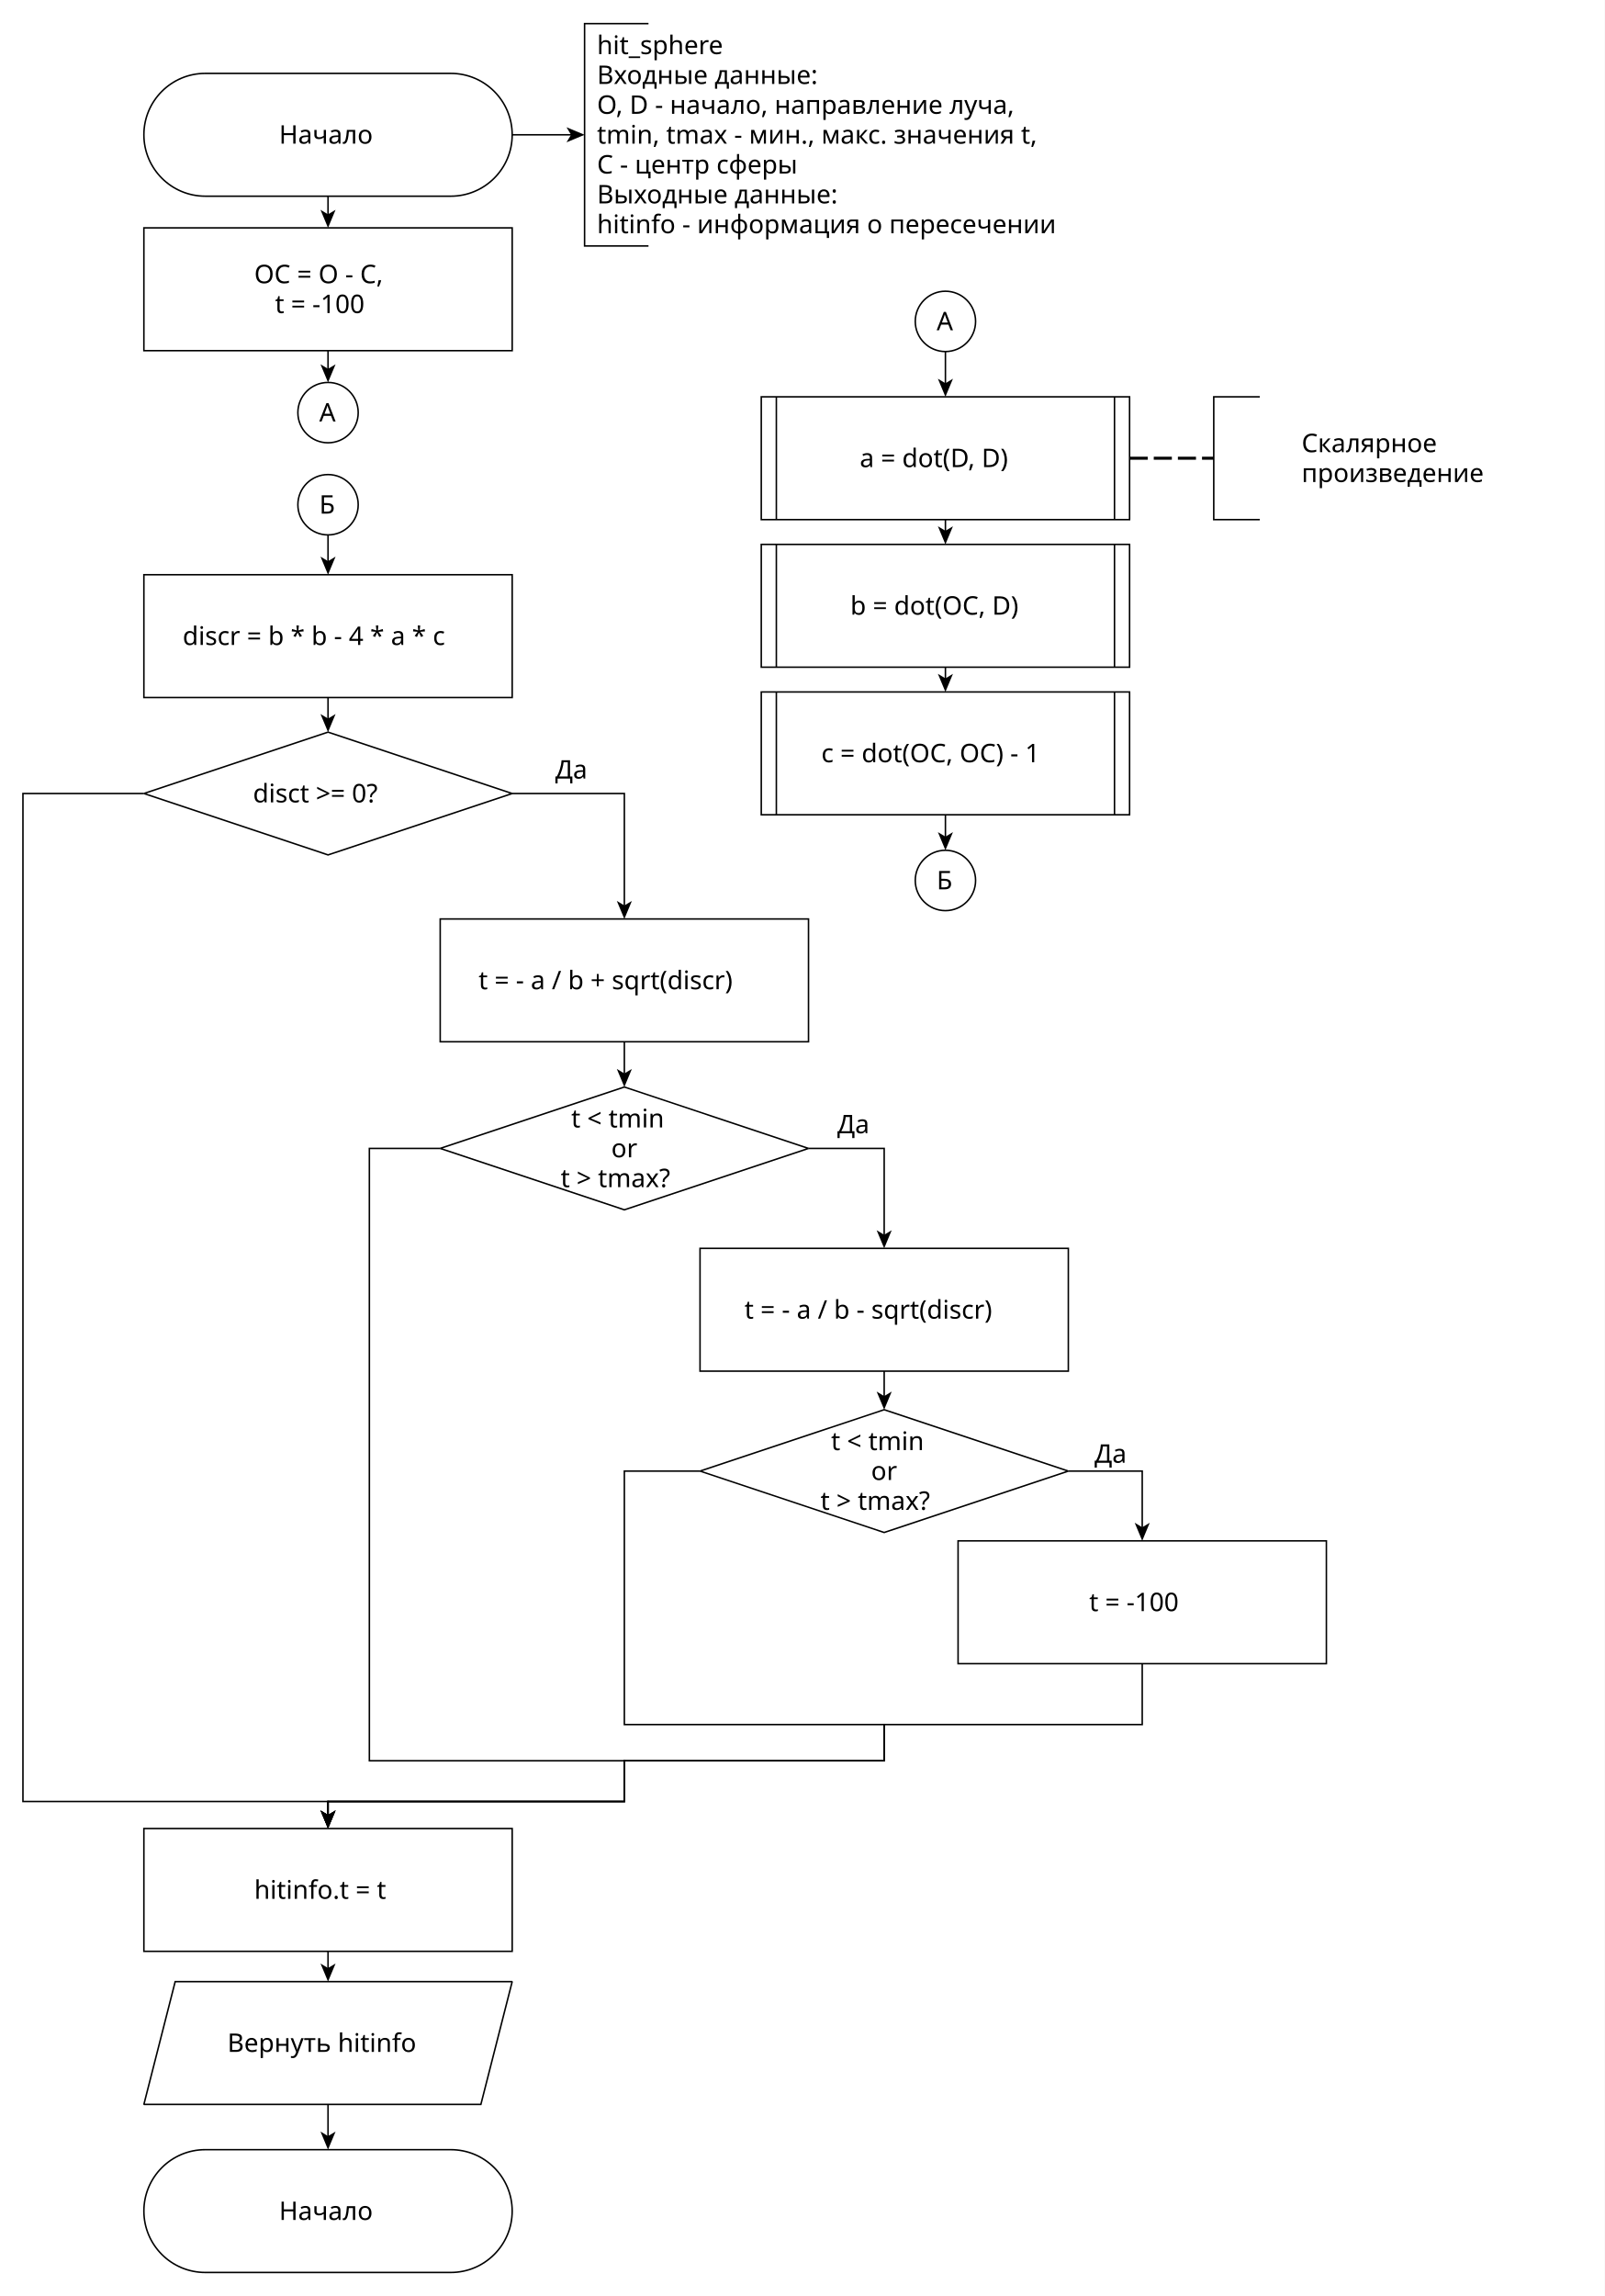
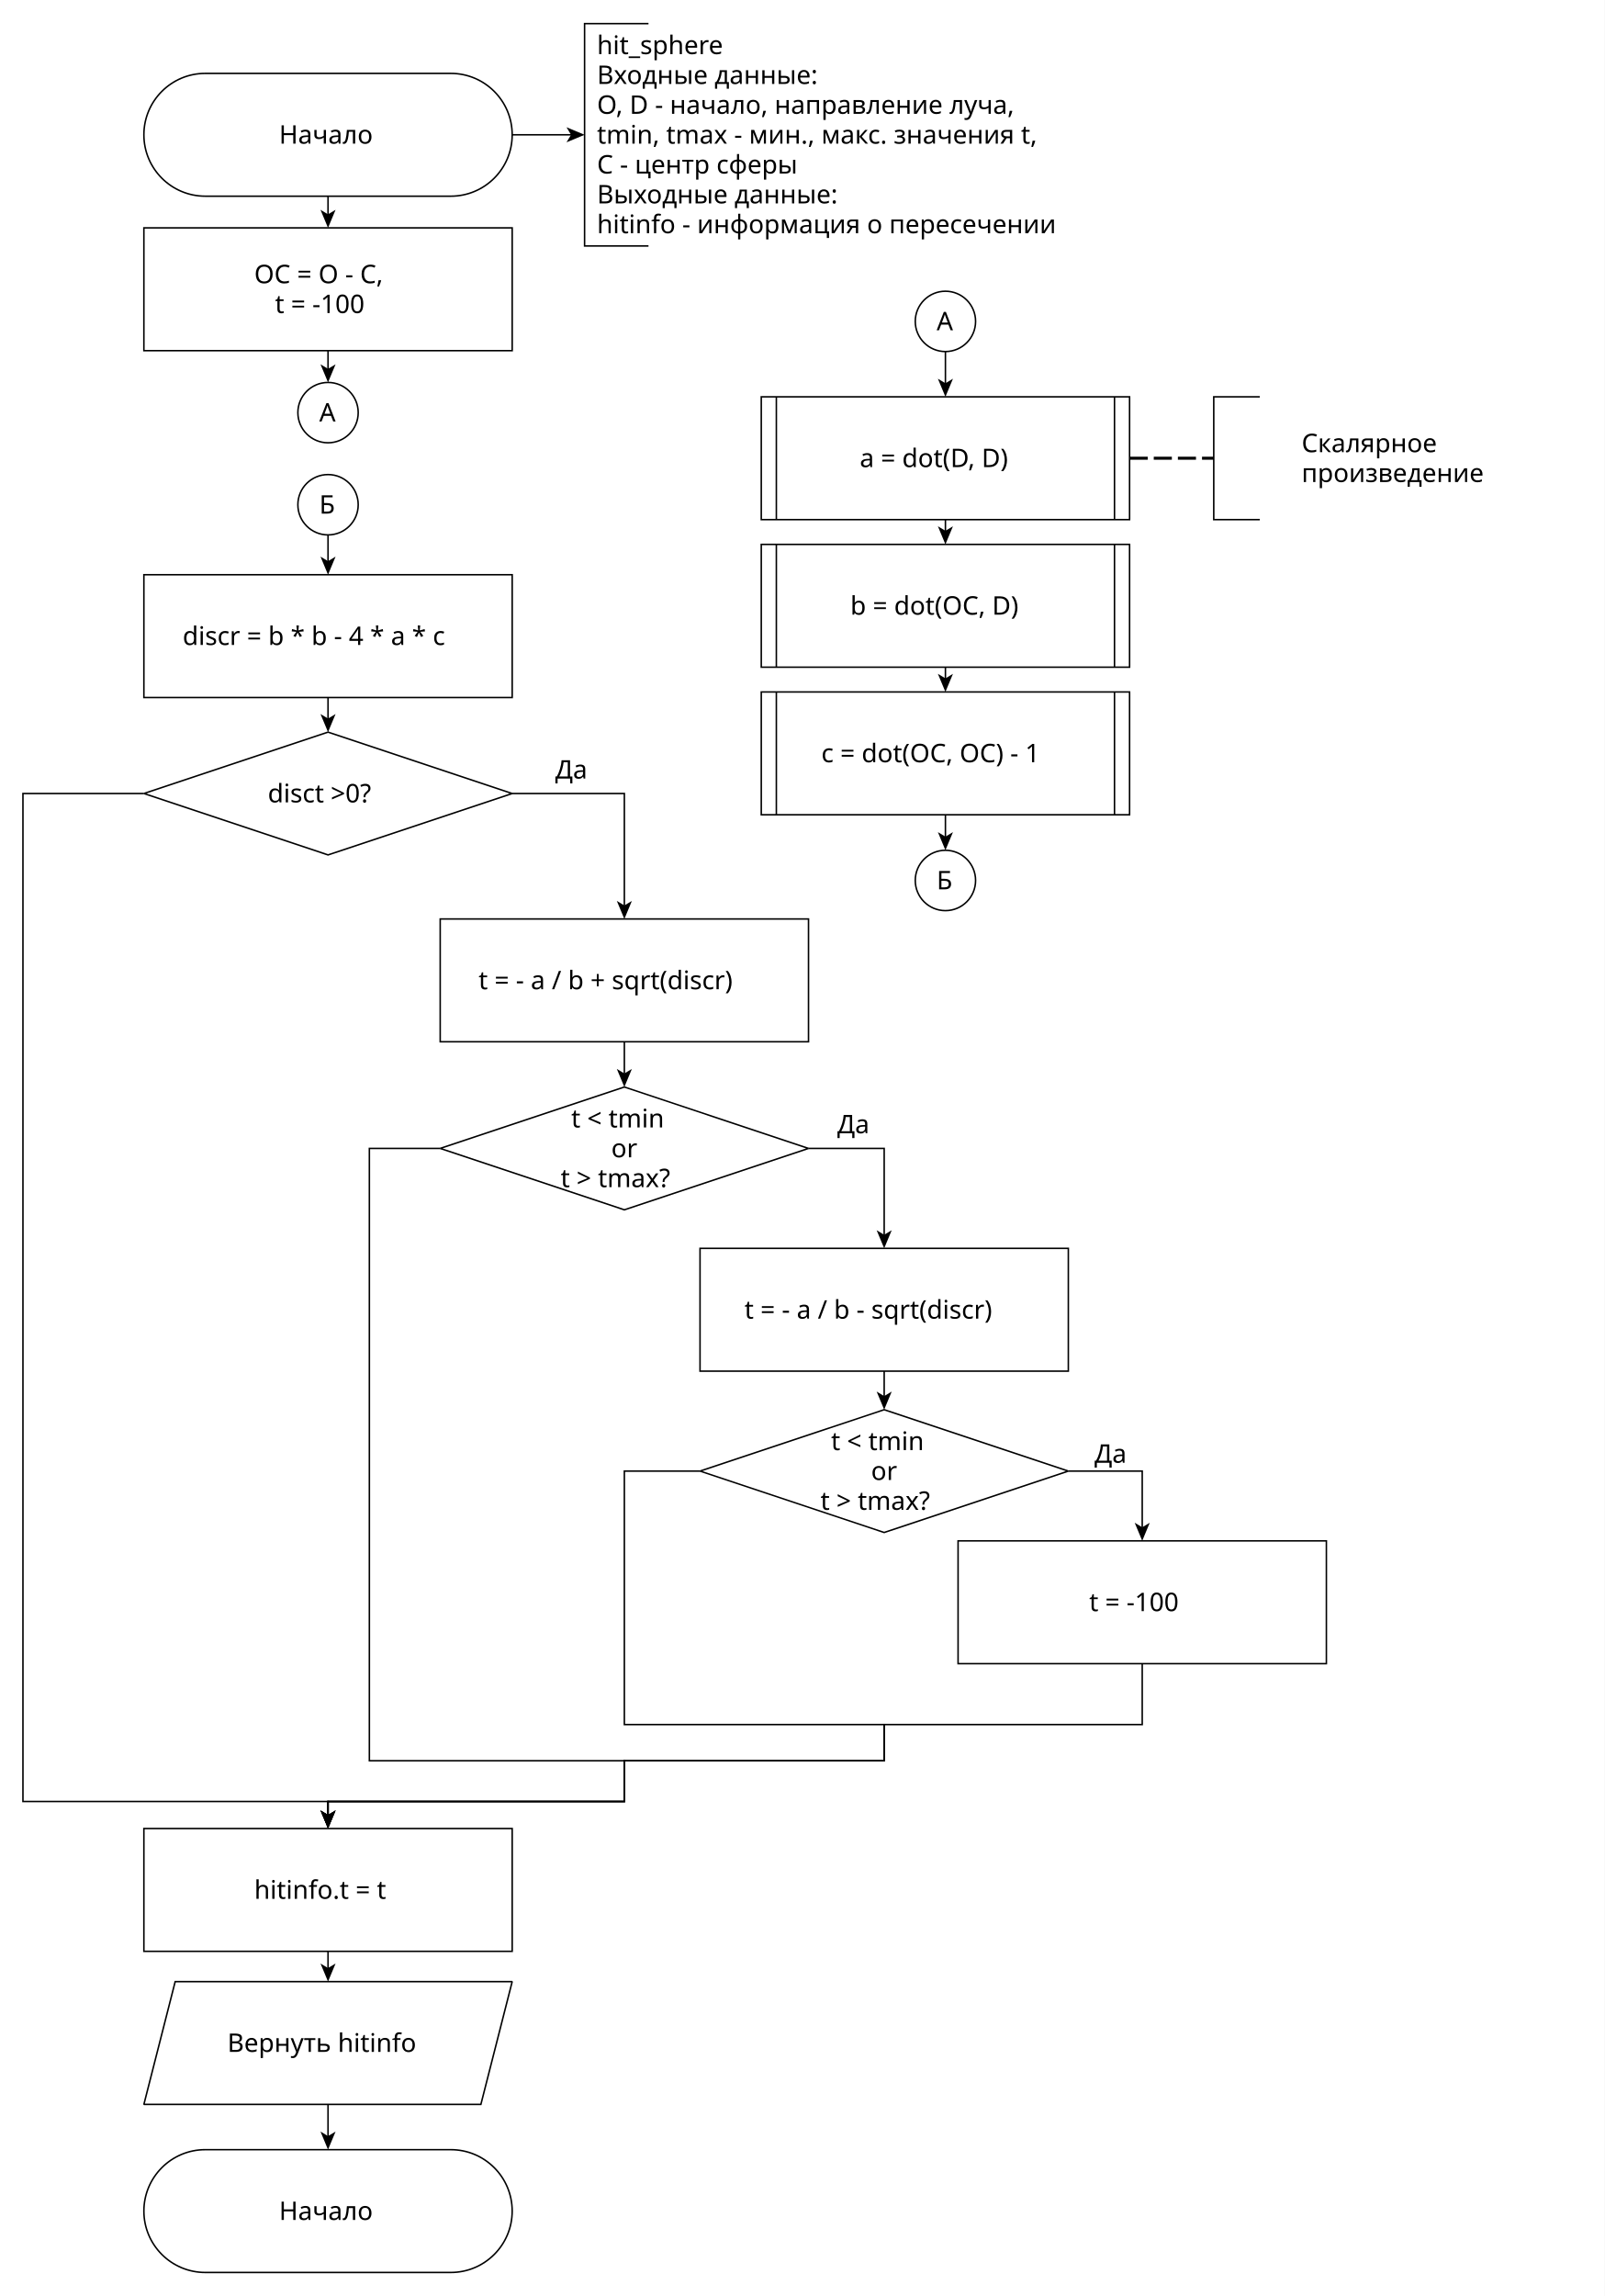
<svg xmlns="http://www.w3.org/2000/svg" fill-opacity="1" color-rendering="auto" color-interpolation="auto" text-rendering="auto" stroke="black" stroke-linecap="square" width="1064" stroke-miterlimit="10" shape-rendering="auto" stroke-opacity="1" fill="black" stroke-dasharray="none" font-weight="normal" stroke-width="1" height="1522" font-family="'Dialog'" font-style="normal" stroke-linejoin="miter" font-size="12px" stroke-dashoffset="0" image-rendering="auto">
  <defs id="genericDefs" />
  <g>
    <defs id="defs1">
      <clipPath clipPathUnits="userSpaceOnUse" id="clipPath1">
        <path d="M0 0 L1064 0 L1064 1522 L0 1522 L0 0 Z" />
      </clipPath>
      <clipPath clipPathUnits="userSpaceOnUse" id="clipPath2">
        <path d="M521 44 L1585 44 L1585 1566 L521 1566 L521 44 Z" />
      </clipPath>
    </defs>
    <g fill="white" text-rendering="geometricPrecision" shape-rendering="geometricPrecision" transform="translate(-521,-44)" stroke="white">
      <rect x="521" width="1064" height="1522" y="44" clip-path="url(#clipPath2)" stroke="none" />
    </g>
    <g text-rendering="geometricPrecision" stroke-miterlimit="1.45" shape-rendering="geometricPrecision" transform="matrix(1,0,0,1,-521,-44)" stroke-linecap="butt">
      <rect x="616.4" y="92.65" clip-path="url(#clipPath2)" fill="none" width="244.2" rx="40.7" ry="40.7" height="81.4" />
      <text x="706.036" font-size="17px" y="139.235" clip-path="url(#clipPath2)" font-family="sans-serif" stroke="none" xml:space="preserve">Начало</text>
    </g>
    <g text-rendering="geometricPrecision" stroke-miterlimit="1.45" shape-rendering="geometricPrecision" transform="matrix(1,0,0,1,-521,-44)" stroke-linecap="butt">
      <path fill="none" d="M950.975 59.65 L908.6 59.65 L908.6 207.05 L950.975 207.05" clip-path="url(#clipPath2)" />
      <text x="916.841" font-size="17px" y="79.868" clip-path="url(#clipPath2)" font-family="sans-serif" stroke="none" xml:space="preserve">hit_sphere</text>
      <text x="916.841" font-size="17px" y="99.657" clip-path="url(#clipPath2)" font-family="sans-serif" stroke="none" xml:space="preserve">Входные данные:</text>
      <text x="916.841" font-size="17px" y="119.446" clip-path="url(#clipPath2)" font-family="sans-serif" stroke="none" xml:space="preserve">O, D - начало, направление луча,</text>
      <text x="916.841" font-size="17px" y="139.235" clip-path="url(#clipPath2)" font-family="sans-serif" stroke="none" xml:space="preserve">tmin, tmax - мин., макс. значения t,</text>
      <text x="916.841" font-size="17px" y="159.024" clip-path="url(#clipPath2)" font-family="sans-serif" stroke="none" xml:space="preserve">C - центр сферы</text>
      <text x="916.841" font-size="17px" y="178.813" clip-path="url(#clipPath2)" font-family="sans-serif" stroke="none" xml:space="preserve">Выходные данные:</text>
      <text x="916.841" font-size="17px" y="198.602" clip-path="url(#clipPath2)" font-family="sans-serif" stroke="none" xml:space="preserve">hitinfo - информация о пересечении</text>
    </g>
    <g text-rendering="geometricPrecision" stroke-miterlimit="1.45" shape-rendering="geometricPrecision" transform="matrix(1,0,0,1,-521,-44)" stroke-linecap="butt">
      <path fill="none" d="M616.4 195.05 L860.6 195.05 L860.6 276.45 L616.4 276.45 Z" clip-path="url(#clipPath2)" />
      <text x="689.55" font-size="17px" y="231.741" clip-path="url(#clipPath2)" font-family="sans-serif" stroke="none" xml:space="preserve">OC = O - C,</text>
      <text x="703.35" font-size="17px" y="251.53" clip-path="url(#clipPath2)" font-family="sans-serif" stroke="none" xml:space="preserve">t = -100</text>
    </g>
    <g text-rendering="geometricPrecision" stroke-miterlimit="1.45" shape-rendering="geometricPrecision" transform="matrix(1,0,0,1,-521,-44)" stroke-linecap="butt">
      <rect fill="none" x="1025.755" width="244.2" height="81.4" y="307.05" clip-path="url(#clipPath2)" />
      <path fill="none" d="M1035.755 307.05 L1035.755 388.45 M1259.955 307.05 L1259.955 388.45 M1035.755 307.05 Z" clip-path="url(#clipPath2)" />
      <text x="1091.066" font-size="17px" y="353.635" clip-path="url(#clipPath2)" font-family="sans-serif" stroke="none" xml:space="preserve">a = dot(D, D)</text>
    </g>
    <g text-rendering="geometricPrecision" stroke-miterlimit="1.45" shape-rendering="geometricPrecision" transform="matrix(1,0,0,1,-521,-44)" stroke-linecap="butt">
      <rect fill="none" x="1025.755" width="244.2" height="81.4" y="404.875" clip-path="url(#clipPath2)" />
      <path fill="none" d="M1035.755 404.875 L1035.755 486.275 M1259.955 404.875 L1259.955 486.275 M1035.755 404.875 Z" clip-path="url(#clipPath2)" />
      <text x="1084.799" font-size="17px" y="451.46" clip-path="url(#clipPath2)" font-family="sans-serif" stroke="none" xml:space="preserve">b = dot(OC, D)</text>
    </g>
    <g text-rendering="geometricPrecision" stroke-miterlimit="1.45" shape-rendering="geometricPrecision" transform="matrix(1,0,0,1,-521,-44)" stroke-linecap="butt">
      <rect fill="none" x="1025.755" width="244.2" height="81.4" y="502.7" clip-path="url(#clipPath2)" />
      <path fill="none" d="M1035.755 502.7 L1035.755 584.1 M1259.955 502.7 L1259.955 584.1 M1035.755 502.7 Z" clip-path="url(#clipPath2)" />
      <text x="1065.561" font-size="17px" y="549.285" clip-path="url(#clipPath2)" font-family="sans-serif" stroke="none" xml:space="preserve">c = dot(OC, OC) - 1</text>
    </g>
    <g text-rendering="geometricPrecision" stroke-miterlimit="1.45" shape-rendering="geometricPrecision" transform="matrix(1,0,0,1,-521,-44)" stroke-linecap="butt">
      <path fill="none" d="M1356.293 307.05 L1325.768 307.05 L1325.768 388.45 L1356.293 388.45" clip-path="url(#clipPath2)" />
      <text x="1384.014" font-size="17px" y="343.741" clip-path="url(#clipPath2)" font-family="sans-serif" stroke="none" xml:space="preserve">Скалярное</text>
      <text x="1384.014" font-size="17px" y="363.53" clip-path="url(#clipPath2)" font-family="sans-serif" stroke="none" xml:space="preserve">произведение</text>
    </g>
    <g text-rendering="geometricPrecision" stroke-miterlimit="1.45" shape-rendering="geometricPrecision" transform="matrix(1,0,0,1,-521,-44)" stroke-linecap="butt">
      <path fill="none" d="M616.4 424.975 L860.6 424.975 L860.6 506.375 L616.4 506.375 Z" clip-path="url(#clipPath2)" />
      <text x="642.107" font-size="17px" y="471.56" clip-path="url(#clipPath2)" font-family="sans-serif" stroke="none" xml:space="preserve">discr = b * b - 4 * a * c</text>
    </g>
    <g text-rendering="geometricPrecision" stroke-miterlimit="1.45" shape-rendering="geometricPrecision" transform="matrix(1,0,0,1,-521,-44)" stroke-linecap="butt">
      <path fill="none" d="M738.5 529.316 L860.6 570.016 L738.5 610.716 L616.4 570.016 Z" clip-path="url(#clipPath2)" />
-       <text x="688.741" font-size="17px" y="575.902" clip-path="url(#clipPath2)" font-family="sans-serif" stroke="none" xml:space="preserve">disct &gt;= 0?</text>
+       <text x="698.565" font-size="17px" y="575.902" clip-path="url(#clipPath2)" font-family="sans-serif" stroke="none" xml:space="preserve">disct &gt;0?</text>
    </g>
    <g text-rendering="geometricPrecision" stroke-miterlimit="1.45" shape-rendering="geometricPrecision" transform="matrix(1,0,0,1,-521,-44)" stroke-linecap="butt">
      <path fill="none" d="M812.874 653.175 L1057.074 653.175 L1057.074 734.575 L812.874 734.575 Z" clip-path="url(#clipPath2)" />
      <text x="838.312" font-size="17px" y="699.76" clip-path="url(#clipPath2)" font-family="sans-serif" stroke="none" xml:space="preserve">t = - a / b + sqrt(discr)</text>
    </g>
    <g text-rendering="geometricPrecision" stroke-miterlimit="1.45" shape-rendering="geometricPrecision" transform="matrix(1,0,0,1,-521,-44)" stroke-linecap="butt">
      <path fill="none" d="M934.974 764.575 L1057.074 805.275 L934.974 845.975 L812.874 805.275 Z" clip-path="url(#clipPath2)" />
      <text x="899.754" font-size="17px" y="791.371" clip-path="url(#clipPath2)" font-family="sans-serif" stroke="none" xml:space="preserve">t &lt; tmin</text>
      <text x="926.279" font-size="17px" y="811.16" clip-path="url(#clipPath2)" font-family="sans-serif" stroke="none" xml:space="preserve">or</text>
      <text x="892.752" font-size="17px" y="830.949" clip-path="url(#clipPath2)" font-family="sans-serif" stroke="none" xml:space="preserve">t &gt; tmax?</text>
    </g>
    <g text-rendering="geometricPrecision" stroke-miterlimit="1.45" shape-rendering="geometricPrecision" transform="matrix(1,0,0,1,-521,-44)" stroke-linecap="butt">
      <path fill="none" d="M985.148 871.525 L1229.348 871.525 L1229.348 952.925 L985.148 952.925 Z" clip-path="url(#clipPath2)" />
      <text x="1014.64" font-size="17px" y="918.11" clip-path="url(#clipPath2)" font-family="sans-serif" stroke="none" xml:space="preserve">t = - a / b - sqrt(discr)</text>
    </g>
    <g text-rendering="geometricPrecision" stroke-miterlimit="1.45" shape-rendering="geometricPrecision" transform="matrix(1,0,0,1,-521,-44)" stroke-linecap="butt">
      <path fill="none" d="M1107.248 978.475 L1229.348 1019.175 L1107.248 1059.875 L985.148 1019.175 Z" clip-path="url(#clipPath2)" />
      <text x="1072.028" font-size="17px" y="1005.271" clip-path="url(#clipPath2)" font-family="sans-serif" stroke="none" xml:space="preserve">t &lt; tmin</text>
      <text x="1098.553" font-size="17px" y="1025.06" clip-path="url(#clipPath2)" font-family="sans-serif" stroke="none" xml:space="preserve">or</text>
      <text x="1065.026" font-size="17px" y="1044.849" clip-path="url(#clipPath2)" font-family="sans-serif" stroke="none" xml:space="preserve">t &gt; tmax?</text>
    </g>
    <g text-rendering="geometricPrecision" stroke-miterlimit="1.45" shape-rendering="geometricPrecision" transform="matrix(1,0,0,1,-521,-44)" stroke-linecap="butt">
      <path fill="none" d="M637.157 1357.595 L860.6 1357.595 L839.843 1438.995 L616.4 1438.995 Z" clip-path="url(#clipPath2)" />
      <text x="671.77" font-size="17px" y="1404.18" clip-path="url(#clipPath2)" font-family="sans-serif" stroke="none" xml:space="preserve">Вернуть hitinfo</text>
    </g>
    <g text-rendering="geometricPrecision" stroke-miterlimit="1.45" shape-rendering="geometricPrecision" transform="matrix(1,0,0,1,-521,-44)" stroke-linecap="butt">
      <path fill="none" d="M1156.244 1065.425 L1400.445 1065.425 L1400.445 1146.825 L1156.244 1146.825 Z" clip-path="url(#clipPath2)" />
      <text x="1243.195" font-size="17px" y="1112.01" clip-path="url(#clipPath2)" font-family="sans-serif" stroke="none" xml:space="preserve">t = -100</text>
    </g>
    <g text-rendering="geometricPrecision" stroke-miterlimit="1.45" shape-rendering="geometricPrecision" transform="matrix(1,0,0,1,-521,-44)" stroke-linecap="butt">
      <circle fill="none" r="20" clip-path="url(#clipPath2)" cx="1147.855" cy="257.05" />
      <text x="1142.041" font-size="17px" y="262.935" clip-path="url(#clipPath2)" font-family="sans-serif" stroke="none" xml:space="preserve">A</text>
    </g>
    <g text-rendering="geometricPrecision" stroke-miterlimit="1.45" shape-rendering="geometricPrecision" transform="matrix(1,0,0,1,-521,-44)" stroke-linecap="butt">
      <circle fill="none" r="20" clip-path="url(#clipPath2)" cx="1147.855" cy="627.65" />
      <text x="1142.024" font-size="17px" y="633.535" clip-path="url(#clipPath2)" font-family="sans-serif" stroke="none" xml:space="preserve">Б</text>
    </g>
    <g text-rendering="geometricPrecision" stroke-miterlimit="1.45" shape-rendering="geometricPrecision" transform="matrix(1,0,0,1,-521,-44)" stroke-linecap="butt">
      <circle fill="none" r="20" clip-path="url(#clipPath2)" cx="738.5" cy="317.519" />
      <text x="732.685" font-size="17px" y="323.404" clip-path="url(#clipPath2)" font-family="sans-serif" stroke="none" xml:space="preserve">A</text>
    </g>
    <g text-rendering="geometricPrecision" stroke-miterlimit="1.45" shape-rendering="geometricPrecision" transform="matrix(1,0,0,1,-521,-44)" stroke-linecap="butt">
      <circle fill="none" r="20" clip-path="url(#clipPath2)" cx="738.5" cy="378.587" />
      <text x="732.669" font-size="17px" y="384.473" clip-path="url(#clipPath2)" font-family="sans-serif" stroke="none" xml:space="preserve">Б</text>
    </g>
    <g text-rendering="geometricPrecision" stroke-miterlimit="1.45" shape-rendering="geometricPrecision" transform="matrix(1,0,0,1,-521,-44)" stroke-linecap="butt">
      <rect x="616.4" y="1468.995" clip-path="url(#clipPath2)" fill="none" width="244.2" rx="40.7" ry="40.7" height="81.4" />
      <text x="706.036" font-size="17px" y="1515.58" clip-path="url(#clipPath2)" font-family="sans-serif" stroke="none" xml:space="preserve">Начало</text>
    </g>
    <g text-rendering="geometricPrecision" stroke-miterlimit="1.45" shape-rendering="geometricPrecision" transform="matrix(1,0,0,1,-521,-44)" stroke-linecap="butt">
      <path fill="none" d="M616.4 1256.116 L860.6 1256.116 L860.6 1337.516 L616.4 1337.516 Z" clip-path="url(#clipPath2)" />
      <text x="689.583" font-size="17px" y="1302.701" clip-path="url(#clipPath2)" font-family="sans-serif" stroke="none" xml:space="preserve">hitinfo.t = t</text>
    </g>
    <g text-rendering="geometricPrecision" stroke-miterlimit="1.45" shape-rendering="geometricPrecision" transform="matrix(1,0,0,1,-521,-44)" stroke-linecap="butt">
      <path fill="none" d="M860.585 133.35 L900.618 133.35" clip-path="url(#clipPath2)" />
    </g>
    <g text-rendering="geometricPrecision" stroke-miterlimit="1.45" shape-rendering="geometricPrecision" transform="matrix(1,0,0,1,-521,-44)" stroke-linecap="butt">
      <path d="M908.618 133.35 L896.618 128.35 L899.618 133.35 L896.618 138.35 Z" stroke="none" clip-path="url(#clipPath2)" />
      <path fill="none" d="M738.5 174 L738.5 187.076" clip-path="url(#clipPath2)" />
      <path d="M738.5 195.076 L743.5 183.076 L738.5 186.076 L733.5 183.076 Z" clip-path="url(#clipPath2)" stroke="none" />
      <path fill="none" d="M1147.855 388.495 L1147.855 396.855" clip-path="url(#clipPath2)" />
      <path d="M1147.855 404.855 L1152.855 392.855 L1147.855 395.855 L1142.855 392.855 Z" clip-path="url(#clipPath2)" stroke="none" />
      <path fill="none" d="M1147.855 486.32 L1147.855 494.68" clip-path="url(#clipPath2)" />
      <path d="M1147.855 502.68 L1152.855 490.68 L1147.855 493.68 L1142.855 490.68 Z" clip-path="url(#clipPath2)" stroke="none" />
      <path fill="none" stroke-dasharray="12,4" d="M1269.992 347.75 L1325.795 347.75" stroke-width="2" clip-path="url(#clipPath2)" />
      <path fill="none" d="M738.5 506.357 L738.5 521.328" clip-path="url(#clipPath2)" />
      <path d="M738.5 529.328 L743.5 517.328 L738.5 520.328 L733.5 517.328 Z" clip-path="url(#clipPath2)" stroke="none" />
      <path fill="none" d="M860.577 570.016 L934.974 570.016 L934.974 645.204" clip-path="url(#clipPath2)" />
      <path d="M934.974 653.204 L939.974 641.204 L934.974 644.204 L929.974 641.204 Z" clip-path="url(#clipPath2)" stroke="none" />
      <text x="889.136" font-size="17px" y="560.088" clip-path="url(#clipPath2)" font-family="sans-serif" stroke="none" xml:space="preserve">Да</text>
      <path fill="none" d="M934.974 734.589 L934.974 756.582" clip-path="url(#clipPath2)" />
      <path d="M934.974 764.582 L939.974 752.582 L934.974 755.582 L929.974 752.582 Z" clip-path="url(#clipPath2)" stroke="none" />
      <path fill="none" d="M1057.072 805.275 L1107.248 805.275 L1107.248 863.518" clip-path="url(#clipPath2)" />
      <path d="M1107.248 871.518 L1112.248 859.518 L1107.248 862.518 L1102.248 859.518 Z" clip-path="url(#clipPath2)" stroke="none" />
      <text x="1076.171" font-size="17px" y="795.233" clip-path="url(#clipPath2)" font-family="sans-serif" stroke="none" xml:space="preserve">Да</text>
      <path fill="none" d="M1107.248 952.932 L1107.248 970.452" clip-path="url(#clipPath2)" />
      <path d="M1107.248 978.452 L1112.248 966.452 L1107.248 969.452 L1102.248 966.452 Z" clip-path="url(#clipPath2)" stroke="none" />
      <path fill="none" d="M1229.346 1019.175 L1278.344 1019.175 L1278.344 1057.41" clip-path="url(#clipPath2)" />
      <path d="M1278.344 1065.41 L1283.344 1053.41 L1278.344 1056.41 L1273.344 1053.41 Z" clip-path="url(#clipPath2)" stroke="none" />
      <text x="1246.703" font-size="17px" y="1013.642" clip-path="url(#clipPath2)" font-family="sans-serif" stroke="none" xml:space="preserve">Да</text>
      <path fill="none" d="M1147.855 277.063 L1147.855 299.048" clip-path="url(#clipPath2)" />
      <path d="M1147.855 307.048 L1152.855 295.048 L1147.855 298.048 L1142.855 295.048 Z" clip-path="url(#clipPath2)" stroke="none" />
      <path fill="none" d="M1147.855 584.085 L1147.855 599.612" clip-path="url(#clipPath2)" />
      <path d="M1147.855 607.612 L1152.855 595.612 L1147.855 598.612 L1142.855 595.612 Z" clip-path="url(#clipPath2)" stroke="none" />
      <path fill="none" d="M738.5 276.435 L738.5 289.498" clip-path="url(#clipPath2)" />
      <path d="M738.5 297.498 L743.5 285.498 L738.5 288.498 L733.5 285.498 Z" clip-path="url(#clipPath2)" stroke="none" />
      <path fill="none" d="M738.5 398.616 L738.5 416.975" clip-path="url(#clipPath2)" />
      <path d="M738.5 424.975 L743.5 412.975 L738.5 415.975 L733.5 412.975 Z" clip-path="url(#clipPath2)" stroke="none" />
      <path fill="none" d="M738.5 1439.009 L738.5 1461.002" clip-path="url(#clipPath2)" />
      <path d="M738.5 1469.002 L743.5 1457.002 L738.5 1460.002 L733.5 1457.002 Z" clip-path="url(#clipPath2)" stroke="none" />
      <path fill="none" d="M1278.344 1146.856 L1278.344 1187.192 L1107.248 1187.192 L1107.248 1211.192 L934.974 1211.192 L934.974 1238.192 L738.5 1238.192 L738.5 1248.14" clip-path="url(#clipPath2)" />
      <path d="M738.5 1256.14 L743.5 1244.14 L738.5 1247.14 L733.5 1244.14 Z" clip-path="url(#clipPath2)" stroke="none" />
      <path fill="none" d="M985.151 1019.175 L934.974 1019.175 L934.974 1187.192 L1107.248 1187.192 L1107.248 1211.192 L934.974 1211.192 L934.974 1238.192 L738.5 1238.192 L738.5 1248.126" clip-path="url(#clipPath2)" />
      <path d="M738.5 1256.126 L743.5 1244.126 L738.5 1247.126 L733.5 1244.126 Z" clip-path="url(#clipPath2)" stroke="none" />
      <path fill="none" d="M812.841 805.275 L765.912 805.275 L765.912 1211.192 L934.974 1211.192 L934.974 1238.192 L738.5 1238.192 L738.5 1248.15" clip-path="url(#clipPath2)" />
      <path d="M738.5 1256.15 L743.5 1244.15 L738.5 1247.15 L733.5 1244.15 Z" clip-path="url(#clipPath2)" stroke="none" />
      <path fill="none" d="M616.366 570.016 L536.212 570.016 L536.212 1238.192 L738.5 1238.192 L738.5 1248.076" clip-path="url(#clipPath2)" />
      <path d="M738.5 1256.076 L743.5 1244.076 L738.5 1247.076 L733.5 1244.076 Z" clip-path="url(#clipPath2)" stroke="none" />
      <path fill="none" d="M738.5 1337.497 L738.5 1349.594" clip-path="url(#clipPath2)" />
      <path d="M738.5 1357.594 L743.5 1345.594 L738.5 1348.594 L733.5 1345.594 Z" clip-path="url(#clipPath2)" stroke="none" />
    </g>
  </g>
</svg>
